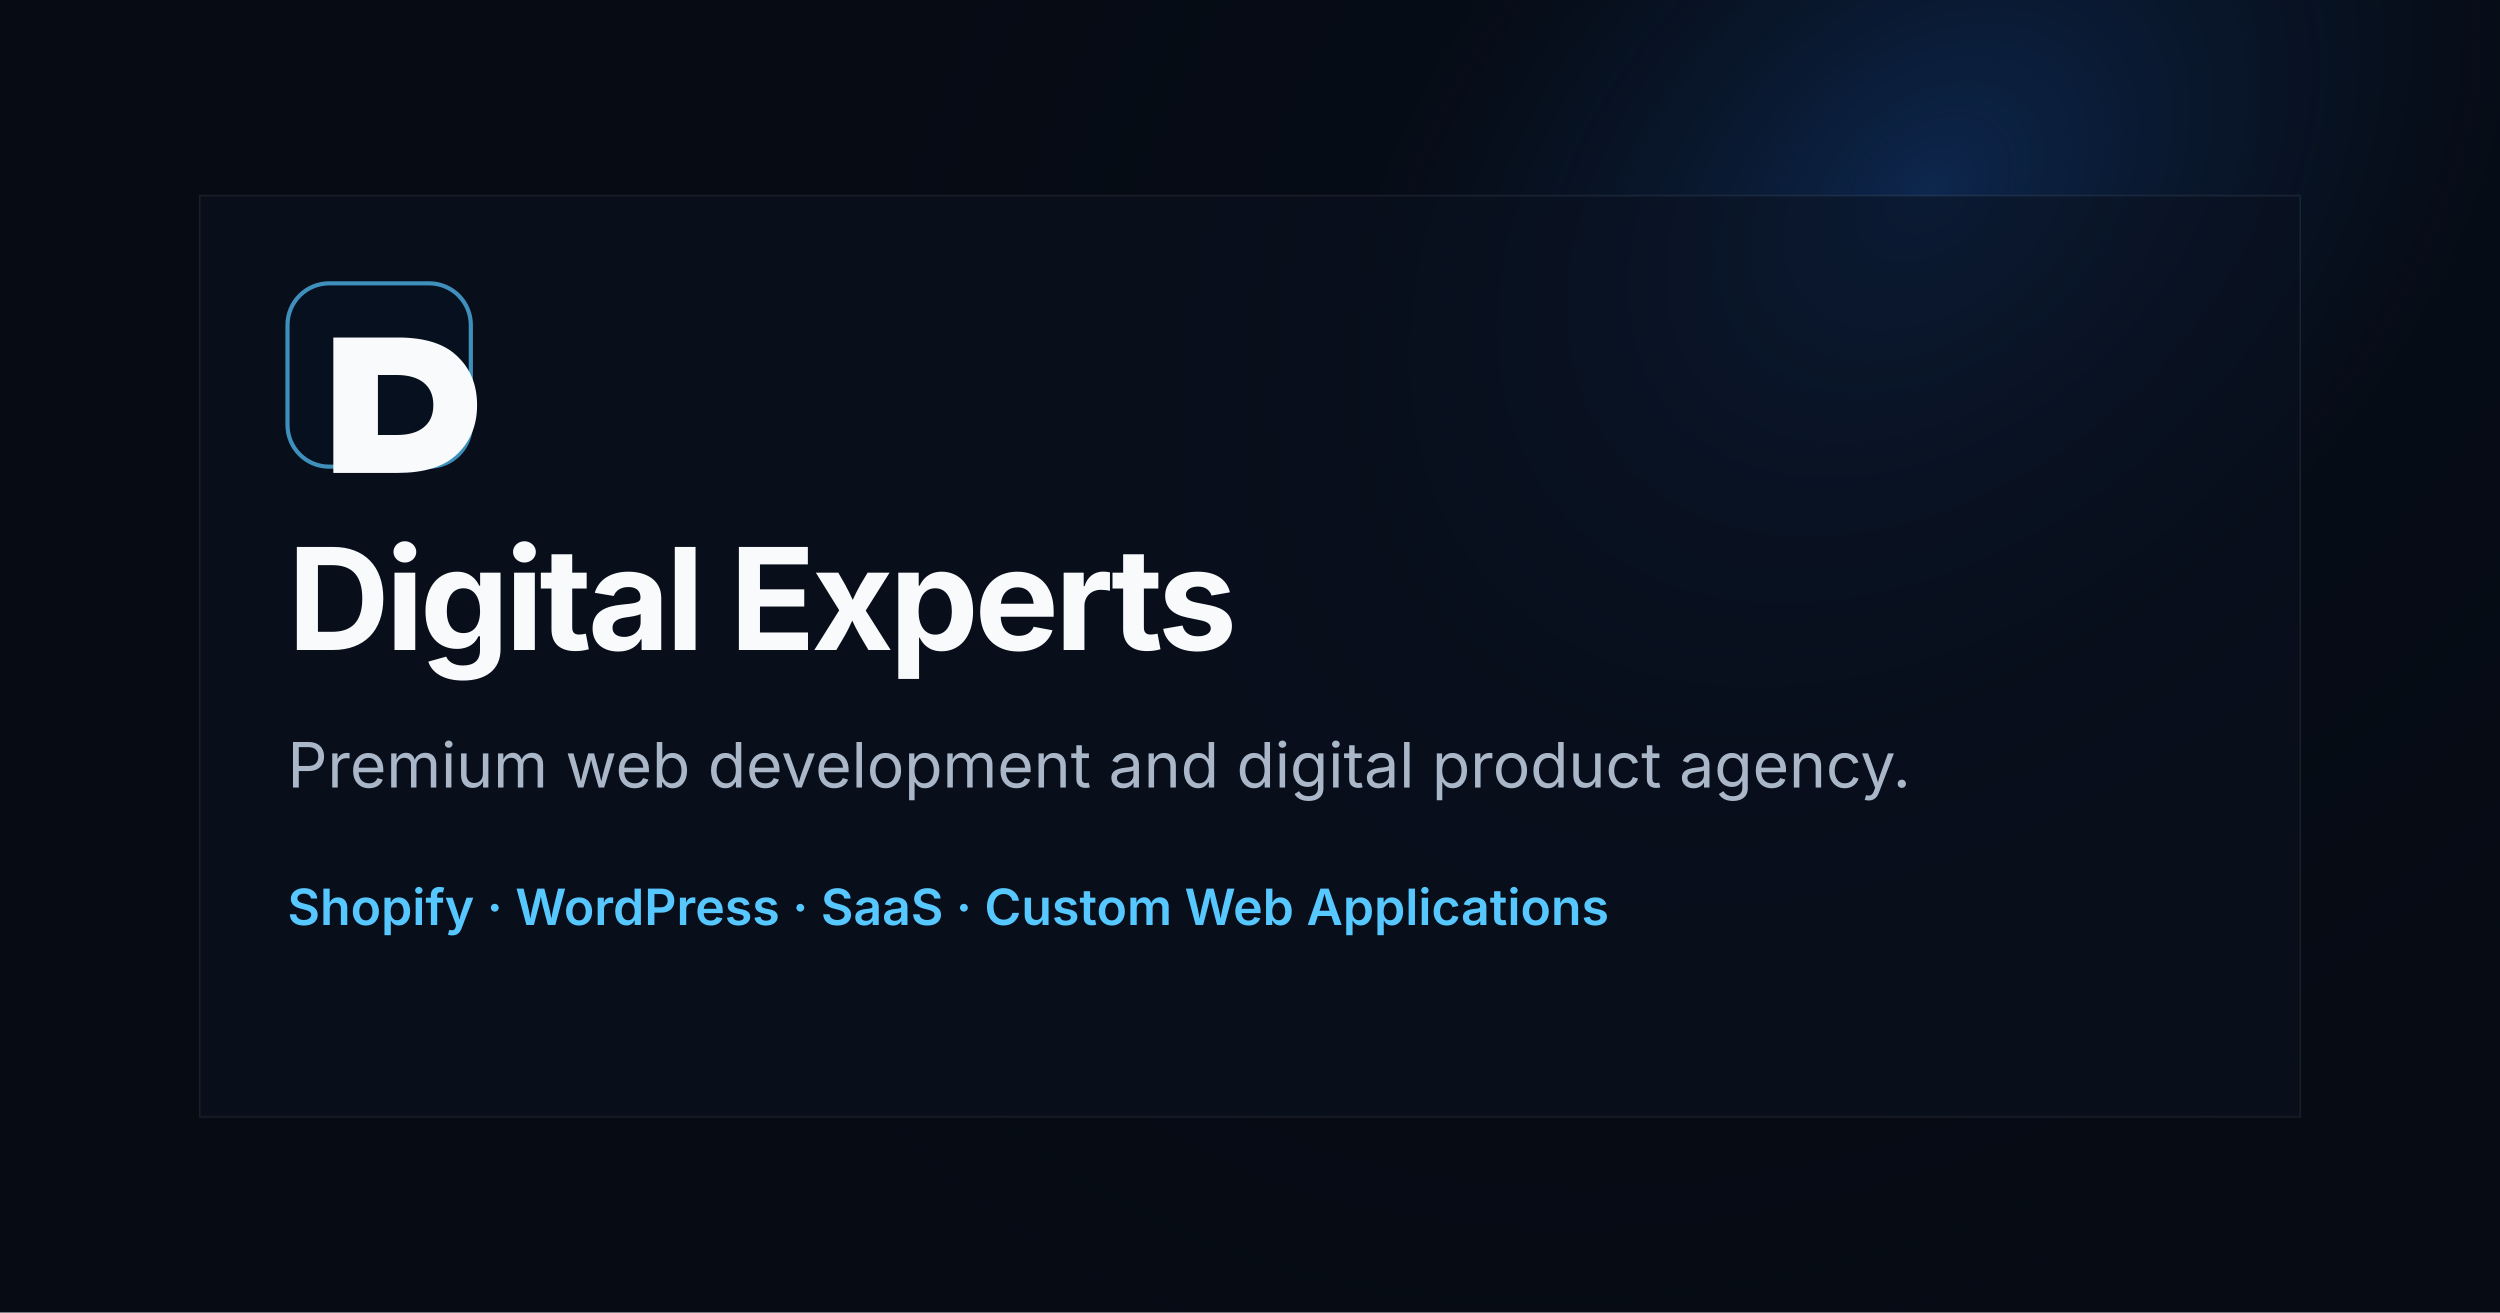
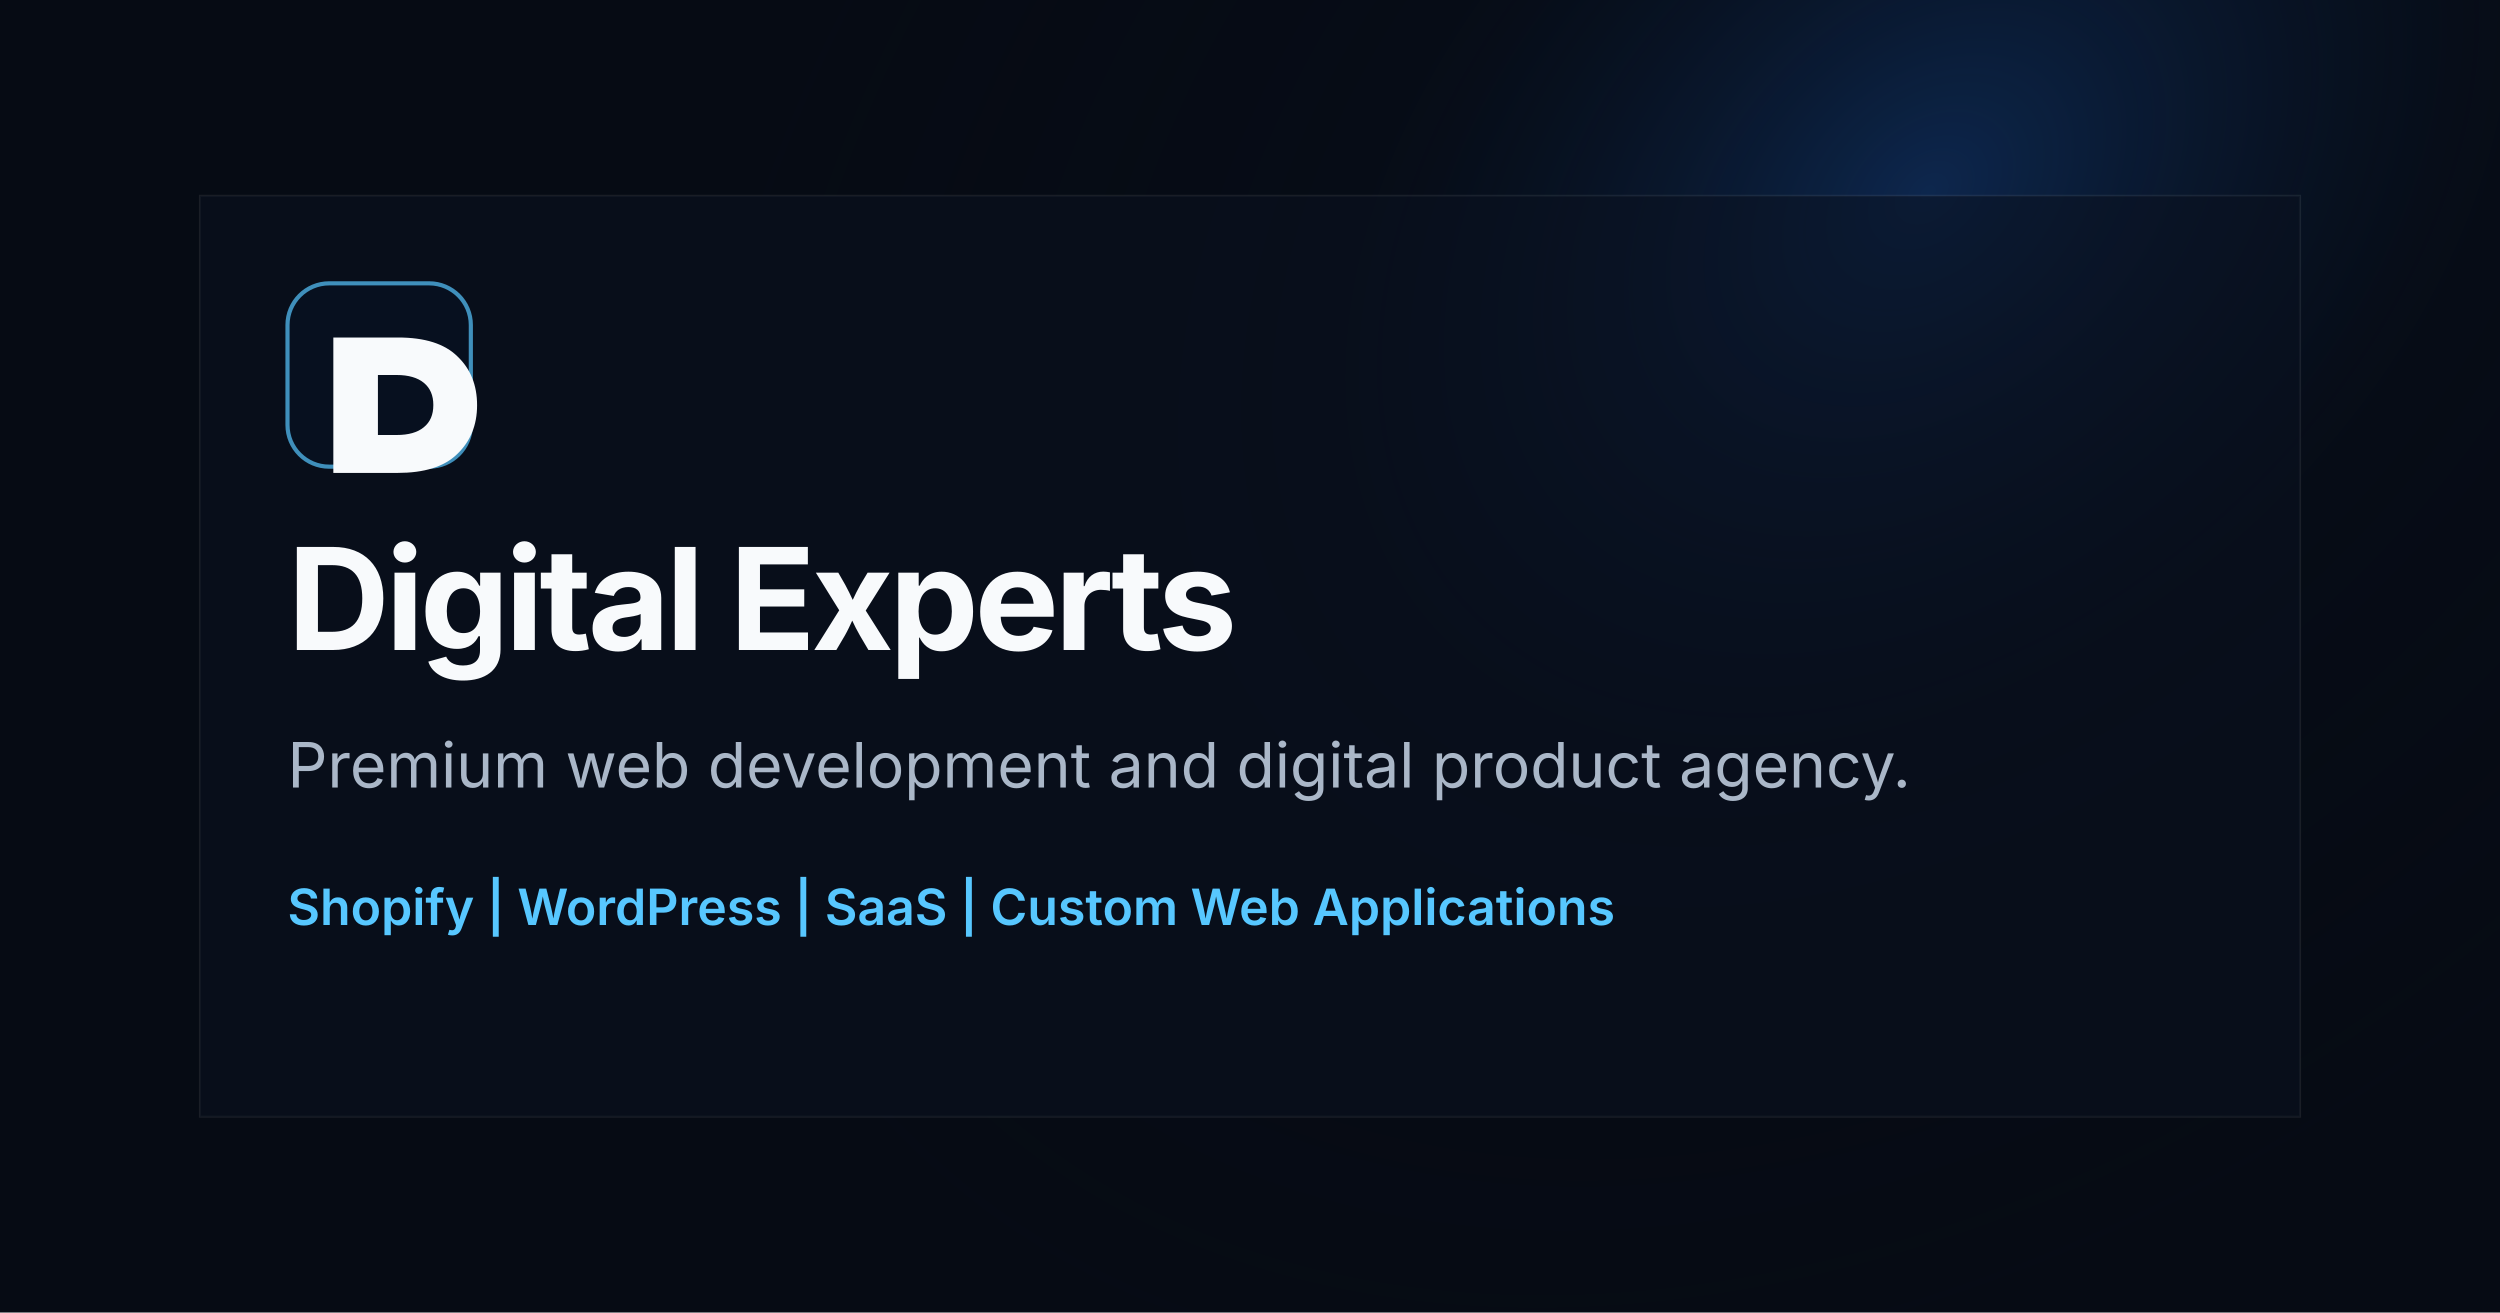
<svg xmlns="http://www.w3.org/2000/svg" width="1200" height="630" viewBox="0 0 1200 630" fill="none">
  <rect width="1200" height="630" fill="#060B14" />
  <path d="M0 0h1200v630H0z" fill="url(#paint0_radial)" />
  <path d="M96 94h1008v442H96z" stroke="#FFFFFF" stroke-opacity=".08" />
  <rect x="96" y="94" width="1008" height="442" fill="#0A1220" fill-opacity=".55" />
  <rect x="138" y="136" width="88" height="88" rx="20" fill="#07101F" stroke="#57C7FF" stroke-opacity=".7" stroke-width="2" />
  <path d="M160 162h31c13 0 22.4 3 28.6 9.1 6.3 6 9.4 13.8 9.4 23.4 0 9.6-3.2 17.4-9.6 23.5-6.3 6.1-15.8 9-28.6 9H160v-65Zm21.4 18v28.8h9c5.6 0 10-1.2 13-3.7 3.1-2.5 4.6-6 4.6-10.7 0-4.6-1.5-8.1-4.5-10.6-3-2.5-7.4-3.8-13.1-3.8h-9Z" fill="#F8FAFC" />
  <text x="138" y="312" fill="#F8FAFC" font-family="Inter, Arial, sans-serif" font-size="68" font-weight="700" letter-spacing="-2">Digital Experts</text>
  <text x="138" y="378" fill="#AAB7C8" font-family="Inter, Arial, sans-serif" font-size="30">Premium web development and digital product agency.</text>
-   <text x="138" y="444" fill="#57C7FF" font-family="Inter, Arial, sans-serif" font-size="24" font-weight="600">Shopify · WordPress · SaaS · Custom Web Applications</text>
+   <text x="138" y="444" fill="#57C7FF" font-family="Inter, Arial, sans-serif" font-size="24" font-weight="600">Shopify | WordPress | SaaS | Custom Web Applications</text>
  <defs>
    <radialGradient id="paint0_radial" cx="0" cy="0" r="1" gradientUnits="userSpaceOnUse" gradientTransform="translate(923 95) rotate(139) scale(710 500)">
      <stop stop-color="#133E7D" stop-opacity=".55" />
      <stop offset=".45" stop-color="#07101F" stop-opacity=".2" />
      <stop offset="1" stop-color="#060B14" stop-opacity="0" />
    </radialGradient>
  </defs>
</svg>
